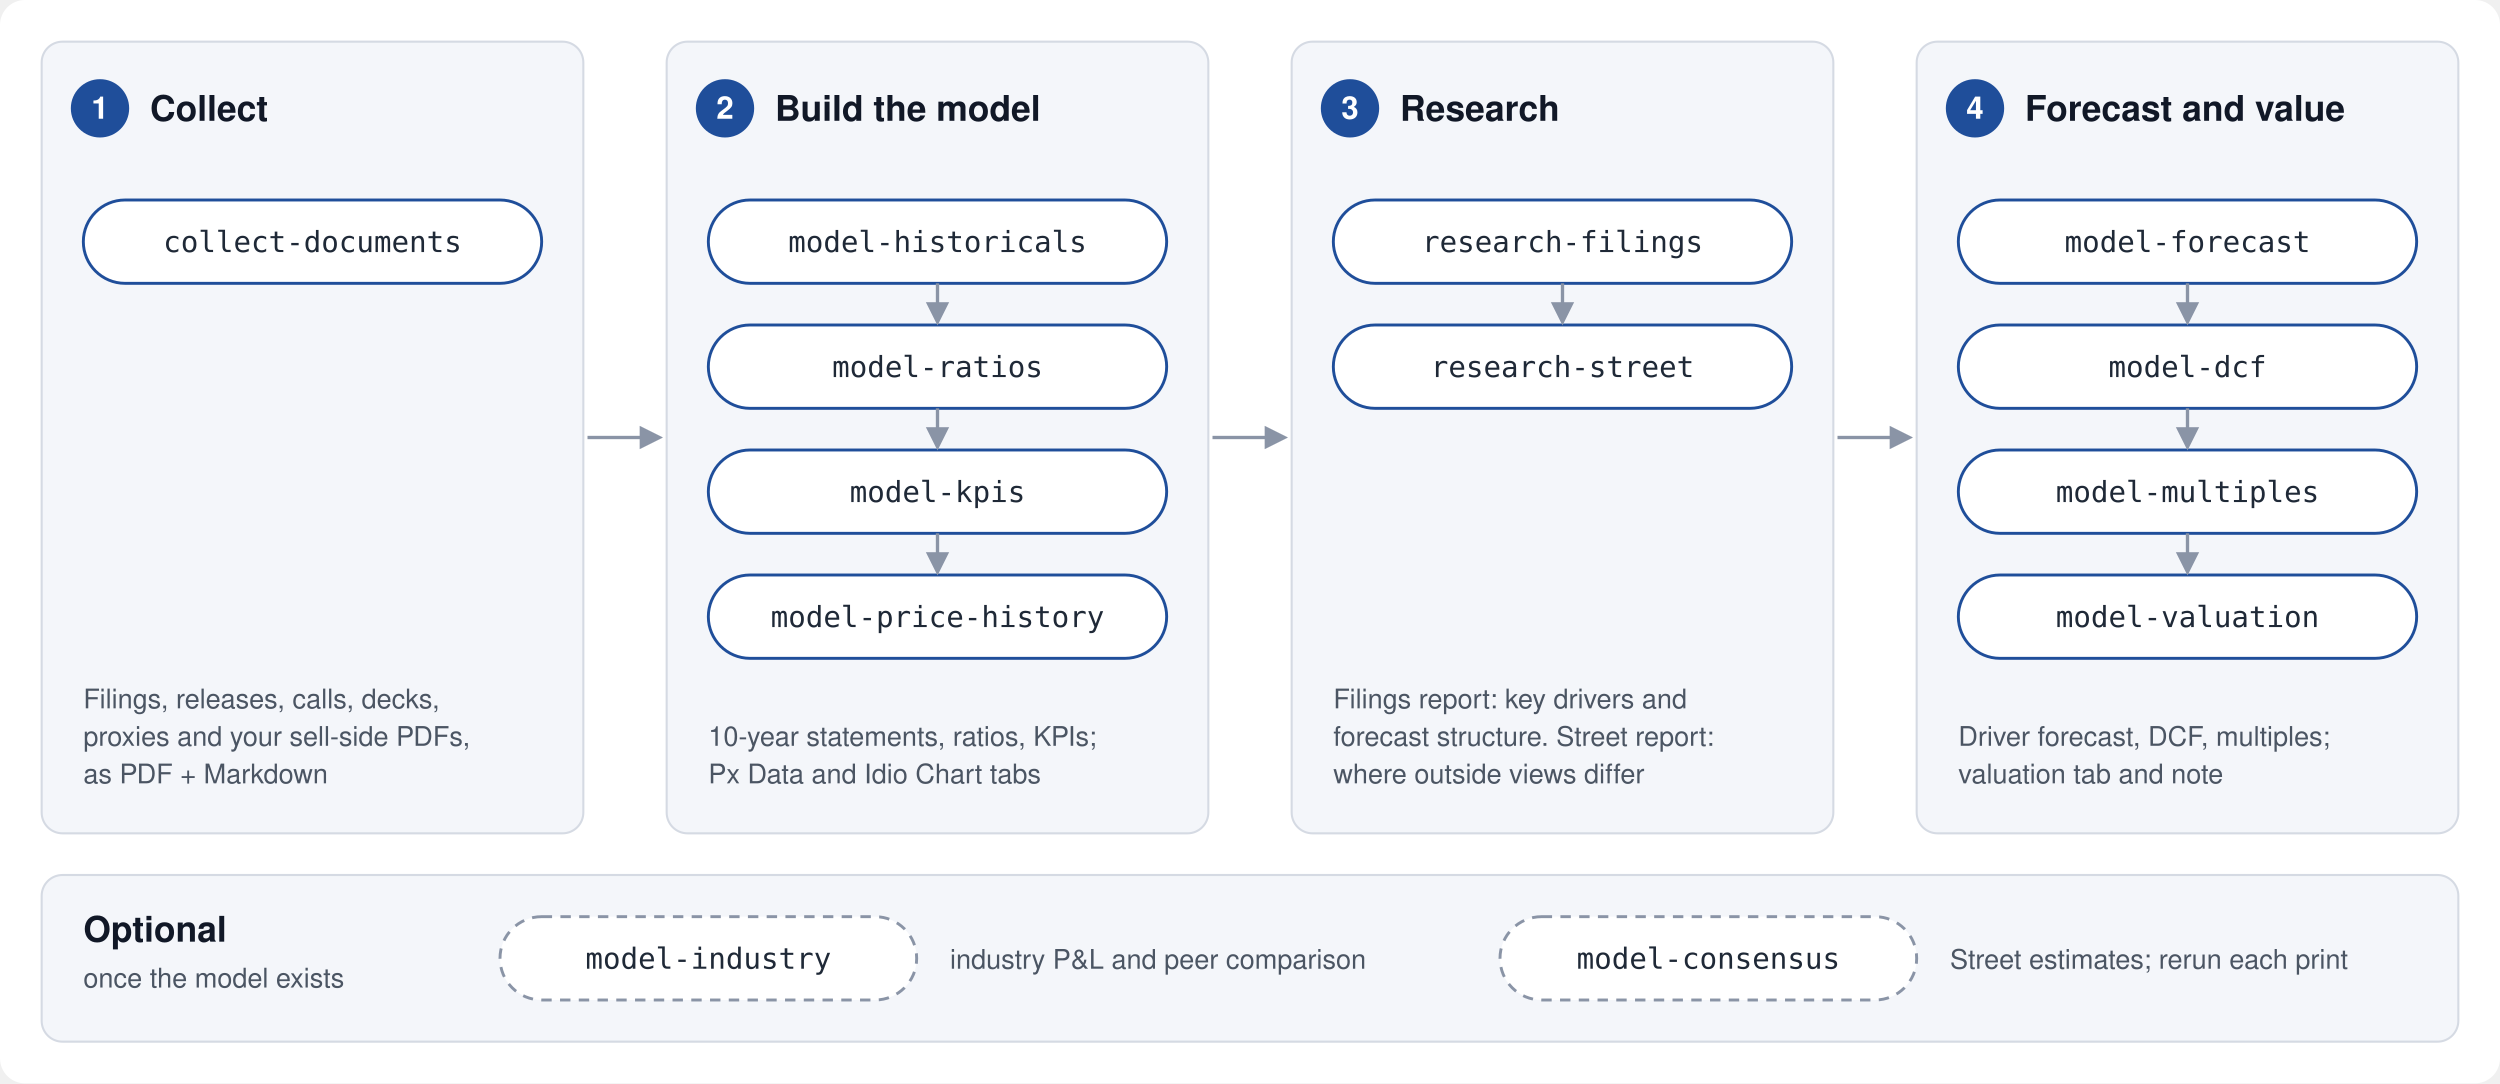
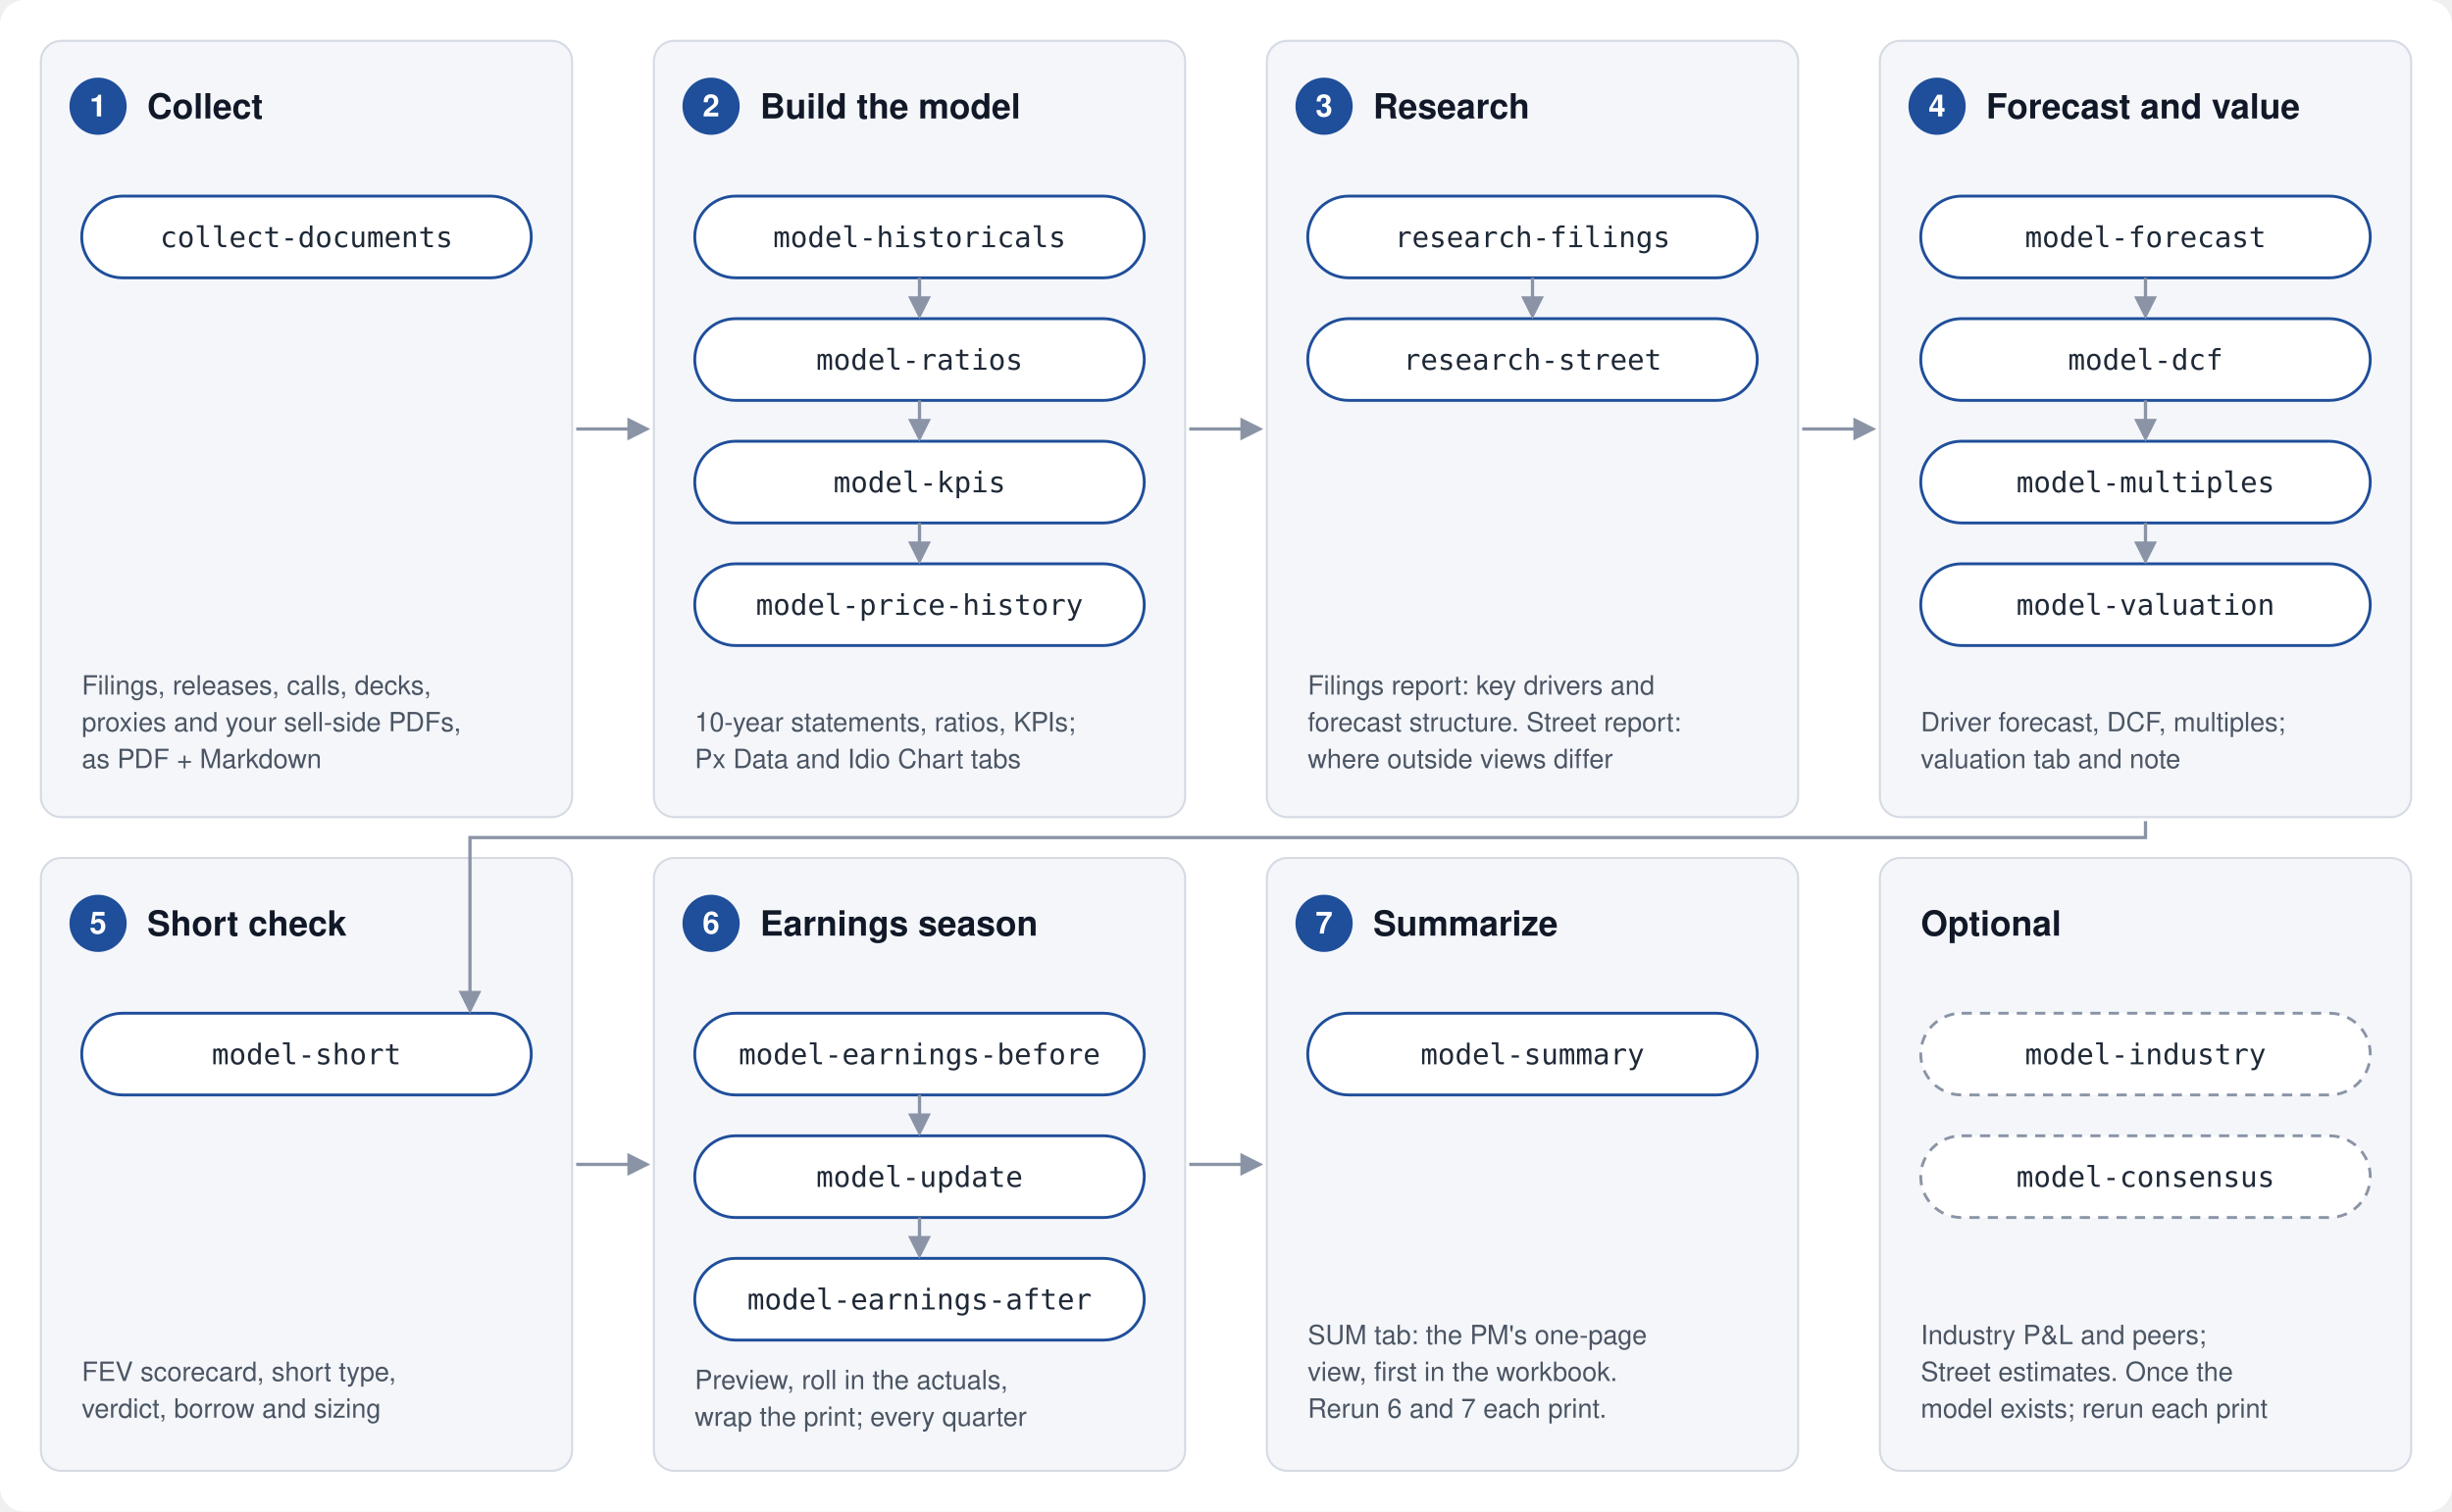
- <svg xmlns="http://www.w3.org/2000/svg" width="1200" height="520" viewBox="0 0 1200 520" font-family="-apple-system, 'Segoe UI', Helvetica, Arial, sans-serif">
+ <svg xmlns="http://www.w3.org/2000/svg" width="1200" height="740" viewBox="0 0 1200 740" font-family="-apple-system, 'Segoe UI', Helvetica, Arial, sans-serif">
  <defs>
    <marker id="a" viewBox="0 0 10 10" refX="8" refY="5" markerWidth="7" markerHeight="7" orient="auto">
      <path d="M0,0 L10,5 L0,10 z" fill="#8A94A6" />
    </marker>
    <style>
      .panel { fill: #F4F6FA; stroke: #D5DAE3; }
      .num { fill: #1F4E9A; }
      .numt { fill: #FFFFFF; font-size: 15px; font-weight: 700; text-anchor: middle; }
      .head { fill: #111827; font-size: 17px; font-weight: 700; }
      .pill { fill: #FFFFFF; stroke: #1F4E9A; stroke-width: 1.4; }
      .opt { fill: #FFFFFF; stroke: #8A94A6; stroke-width: 1.4; stroke-dasharray: 5 4; }
      .skill { fill: #1F2937; font-size: 14px; font-family: ui-monospace, Menlo, Consolas, monospace; text-anchor: middle; }
      .out { fill: #4B5563; font-size: 13px; }
      .flow { stroke: #8A94A6; stroke-width: 1.6; fill: none; }
    </style>
  </defs>
-   <rect width="1200" height="520" rx="12" fill="#FFFFFF" />
+   <rect width="1200" height="740" rx="12" fill="#FFFFFF" />
  <rect class="panel" x="20" y="20" width="260" height="380" rx="10" />
  <circle class="num" cx="48" cy="52" r="14" />
  <text class="numt" x="48" y="57">1</text>
  <text class="head" x="72" y="58">Collect</text>
  <rect class="pill" x="40" y="96" width="220" height="40" rx="20" />
  <text class="skill" x="150" y="121">collect-documents</text>
  <text class="out" x="40" y="340">Filings, releases, calls, decks,</text>
  <text class="out" x="40" y="358">proxies and your sell-side PDFs,</text>
  <text class="out" x="40" y="376">as PDF + Markdown</text>
  <rect class="panel" x="320" y="20" width="260" height="380" rx="10" />
  <circle class="num" cx="348" cy="52" r="14" />
  <text class="numt" x="348" y="57">2</text>
  <text class="head" x="372" y="58">Build the model</text>
  <rect class="pill" x="340" y="96" width="220" height="40" rx="20" />
  <text class="skill" x="450" y="121">model-historicals</text>
  <rect class="pill" x="340" y="156" width="220" height="40" rx="20" />
  <text class="skill" x="450" y="181">model-ratios</text>
  <rect class="pill" x="340" y="216" width="220" height="40" rx="20" />
  <text class="skill" x="450" y="241">model-kpis</text>
  <rect class="pill" x="340" y="276" width="220" height="40" rx="20" />
  <text class="skill" x="450" y="301">model-price-history</text>
  <path class="flow" d="M450 136 V154" marker-end="url(#a)" />
  <path class="flow" d="M450 196 V214" marker-end="url(#a)" />
  <path class="flow" d="M450 256 V274" marker-end="url(#a)" />
  <text class="out" x="340" y="358">10-year statements, ratios, KPIs;</text>
  <text class="out" x="340" y="376">Px Data and Idio Chart tabs</text>
  <rect class="panel" x="620" y="20" width="260" height="380" rx="10" />
  <circle class="num" cx="648" cy="52" r="14" />
  <text class="numt" x="648" y="57">3</text>
  <text class="head" x="672" y="58">Research</text>
  <rect class="pill" x="640" y="96" width="220" height="40" rx="20" />
  <text class="skill" x="750" y="121">research-filings</text>
  <rect class="pill" x="640" y="156" width="220" height="40" rx="20" />
  <text class="skill" x="750" y="181">research-street</text>
  <path class="flow" d="M750 136 V154" marker-end="url(#a)" />
  <text class="out" x="640" y="340">Filings report: key drivers and</text>
  <text class="out" x="640" y="358">forecast structure. Street report:</text>
  <text class="out" x="640" y="376">where outside views differ</text>
  <rect class="panel" x="920" y="20" width="260" height="380" rx="10" />
  <circle class="num" cx="948" cy="52" r="14" />
  <text class="numt" x="948" y="57">4</text>
  <text class="head" x="972" y="58">Forecast and value</text>
  <rect class="pill" x="940" y="96" width="220" height="40" rx="20" />
  <text class="skill" x="1050" y="121">model-forecast</text>
  <rect class="pill" x="940" y="156" width="220" height="40" rx="20" />
  <text class="skill" x="1050" y="181">model-dcf</text>
  <rect class="pill" x="940" y="216" width="220" height="40" rx="20" />
  <text class="skill" x="1050" y="241">model-multiples</text>
  <rect class="pill" x="940" y="276" width="220" height="40" rx="20" />
  <text class="skill" x="1050" y="301">model-valuation</text>
  <path class="flow" d="M1050 136 V154" marker-end="url(#a)" />
  <path class="flow" d="M1050 196 V214" marker-end="url(#a)" />
  <path class="flow" d="M1050 256 V274" marker-end="url(#a)" />
  <text class="out" x="940" y="358">Driver forecast, DCF, multiples;</text>
  <text class="out" x="940" y="376">valuation tab and note</text>
  <path class="flow" d="M282 210 H316" marker-end="url(#a)" />
  <path class="flow" d="M582 210 H616" marker-end="url(#a)" />
  <path class="flow" d="M882 210 H916" marker-end="url(#a)" />
-   <rect class="panel" x="20" y="420" width="1160" height="80" rx="10" />
-   <text class="head" x="40" y="452">Optional</text>
-   <text class="out" x="40" y="474">once the model exists</text>
-   <rect class="opt" x="240" y="440" width="200" height="40" rx="20" />
-   <text class="skill" x="340" y="465">model-industry</text>
-   <text class="out" x="456" y="465">industry P&amp;L and peer comparison</text>
-   <rect class="opt" x="720" y="440" width="200" height="40" rx="20" />
-   <text class="skill" x="820" y="465">model-consensus</text>
-   <text class="out" x="936" y="465">Street estimates; rerun each print</text>
+   <rect class="panel" x="20" y="420" width="260" height="300" rx="10" />
+   <circle class="num" cx="48" cy="452" r="14" />
+   <text class="numt" x="48" y="457">5</text>
+   <text class="head" x="72" y="458">Short check</text>
+   <rect class="pill" x="40" y="496" width="220" height="40" rx="20" />
+   <text class="skill" x="150" y="521">model-short</text>
+   <text class="out" x="40" y="676">FEV scorecard, short type,</text>
+   <text class="out" x="40" y="694">verdict, borrow and sizing</text>
+   <rect class="panel" x="320" y="420" width="260" height="300" rx="10" />
+   <circle class="num" cx="348" cy="452" r="14" />
+   <text class="numt" x="348" y="457">6</text>
+   <text class="head" x="372" y="458">Earnings season</text>
+   <rect class="pill" x="340" y="496" width="220" height="40" rx="20" />
+   <text class="skill" x="450" y="521">model-earnings-before</text>
+   <rect class="pill" x="340" y="556" width="220" height="40" rx="20" />
+   <text class="skill" x="450" y="581">model-update</text>
+   <rect class="pill" x="340" y="616" width="220" height="40" rx="20" />
+   <text class="skill" x="450" y="641">model-earnings-after</text>
+   <path class="flow" d="M450 536 V554" marker-end="url(#a)" />
+   <path class="flow" d="M450 596 V614" marker-end="url(#a)" />
+   <text class="out" x="340" y="680">Preview, roll in the actuals,</text>
+   <text class="out" x="340" y="698">wrap the print; every quarter</text>
+   <rect class="panel" x="620" y="420" width="260" height="300" rx="10" />
+   <circle class="num" cx="648" cy="452" r="14" />
+   <text class="numt" x="648" y="457">7</text>
+   <text class="head" x="672" y="458">Summarize</text>
+   <rect class="pill" x="640" y="496" width="220" height="40" rx="20" />
+   <text class="skill" x="750" y="521">model-summary</text>
+   <text class="out" x="640" y="658">SUM tab: the PM's one-page</text>
+   <text class="out" x="640" y="676">view, first in the workbook.</text>
+   <text class="out" x="640" y="694">Rerun 6 and 7 each print.</text>
+   <path class="flow" d="M1050 402 V410 H230 V494" marker-end="url(#a)" />
+   <path class="flow" d="M282 570 H316" marker-end="url(#a)" />
+   <path class="flow" d="M582 570 H616" marker-end="url(#a)" />
+   <rect class="panel" x="920" y="420" width="260" height="300" rx="10" />
+   <text class="head" x="940" y="458">Optional</text>
+   <rect class="opt" x="940" y="496" width="220" height="40" rx="20" />
+   <text class="skill" x="1050" y="521">model-industry</text>
+   <rect class="opt" x="940" y="556" width="220" height="40" rx="20" />
+   <text class="skill" x="1050" y="581">model-consensus</text>
+   <text class="out" x="940" y="658">Industry P&amp;L and peers;</text>
+   <text class="out" x="940" y="676">Street estimates. Once the</text>
+   <text class="out" x="940" y="694">model exists; rerun each print</text>
</svg>
